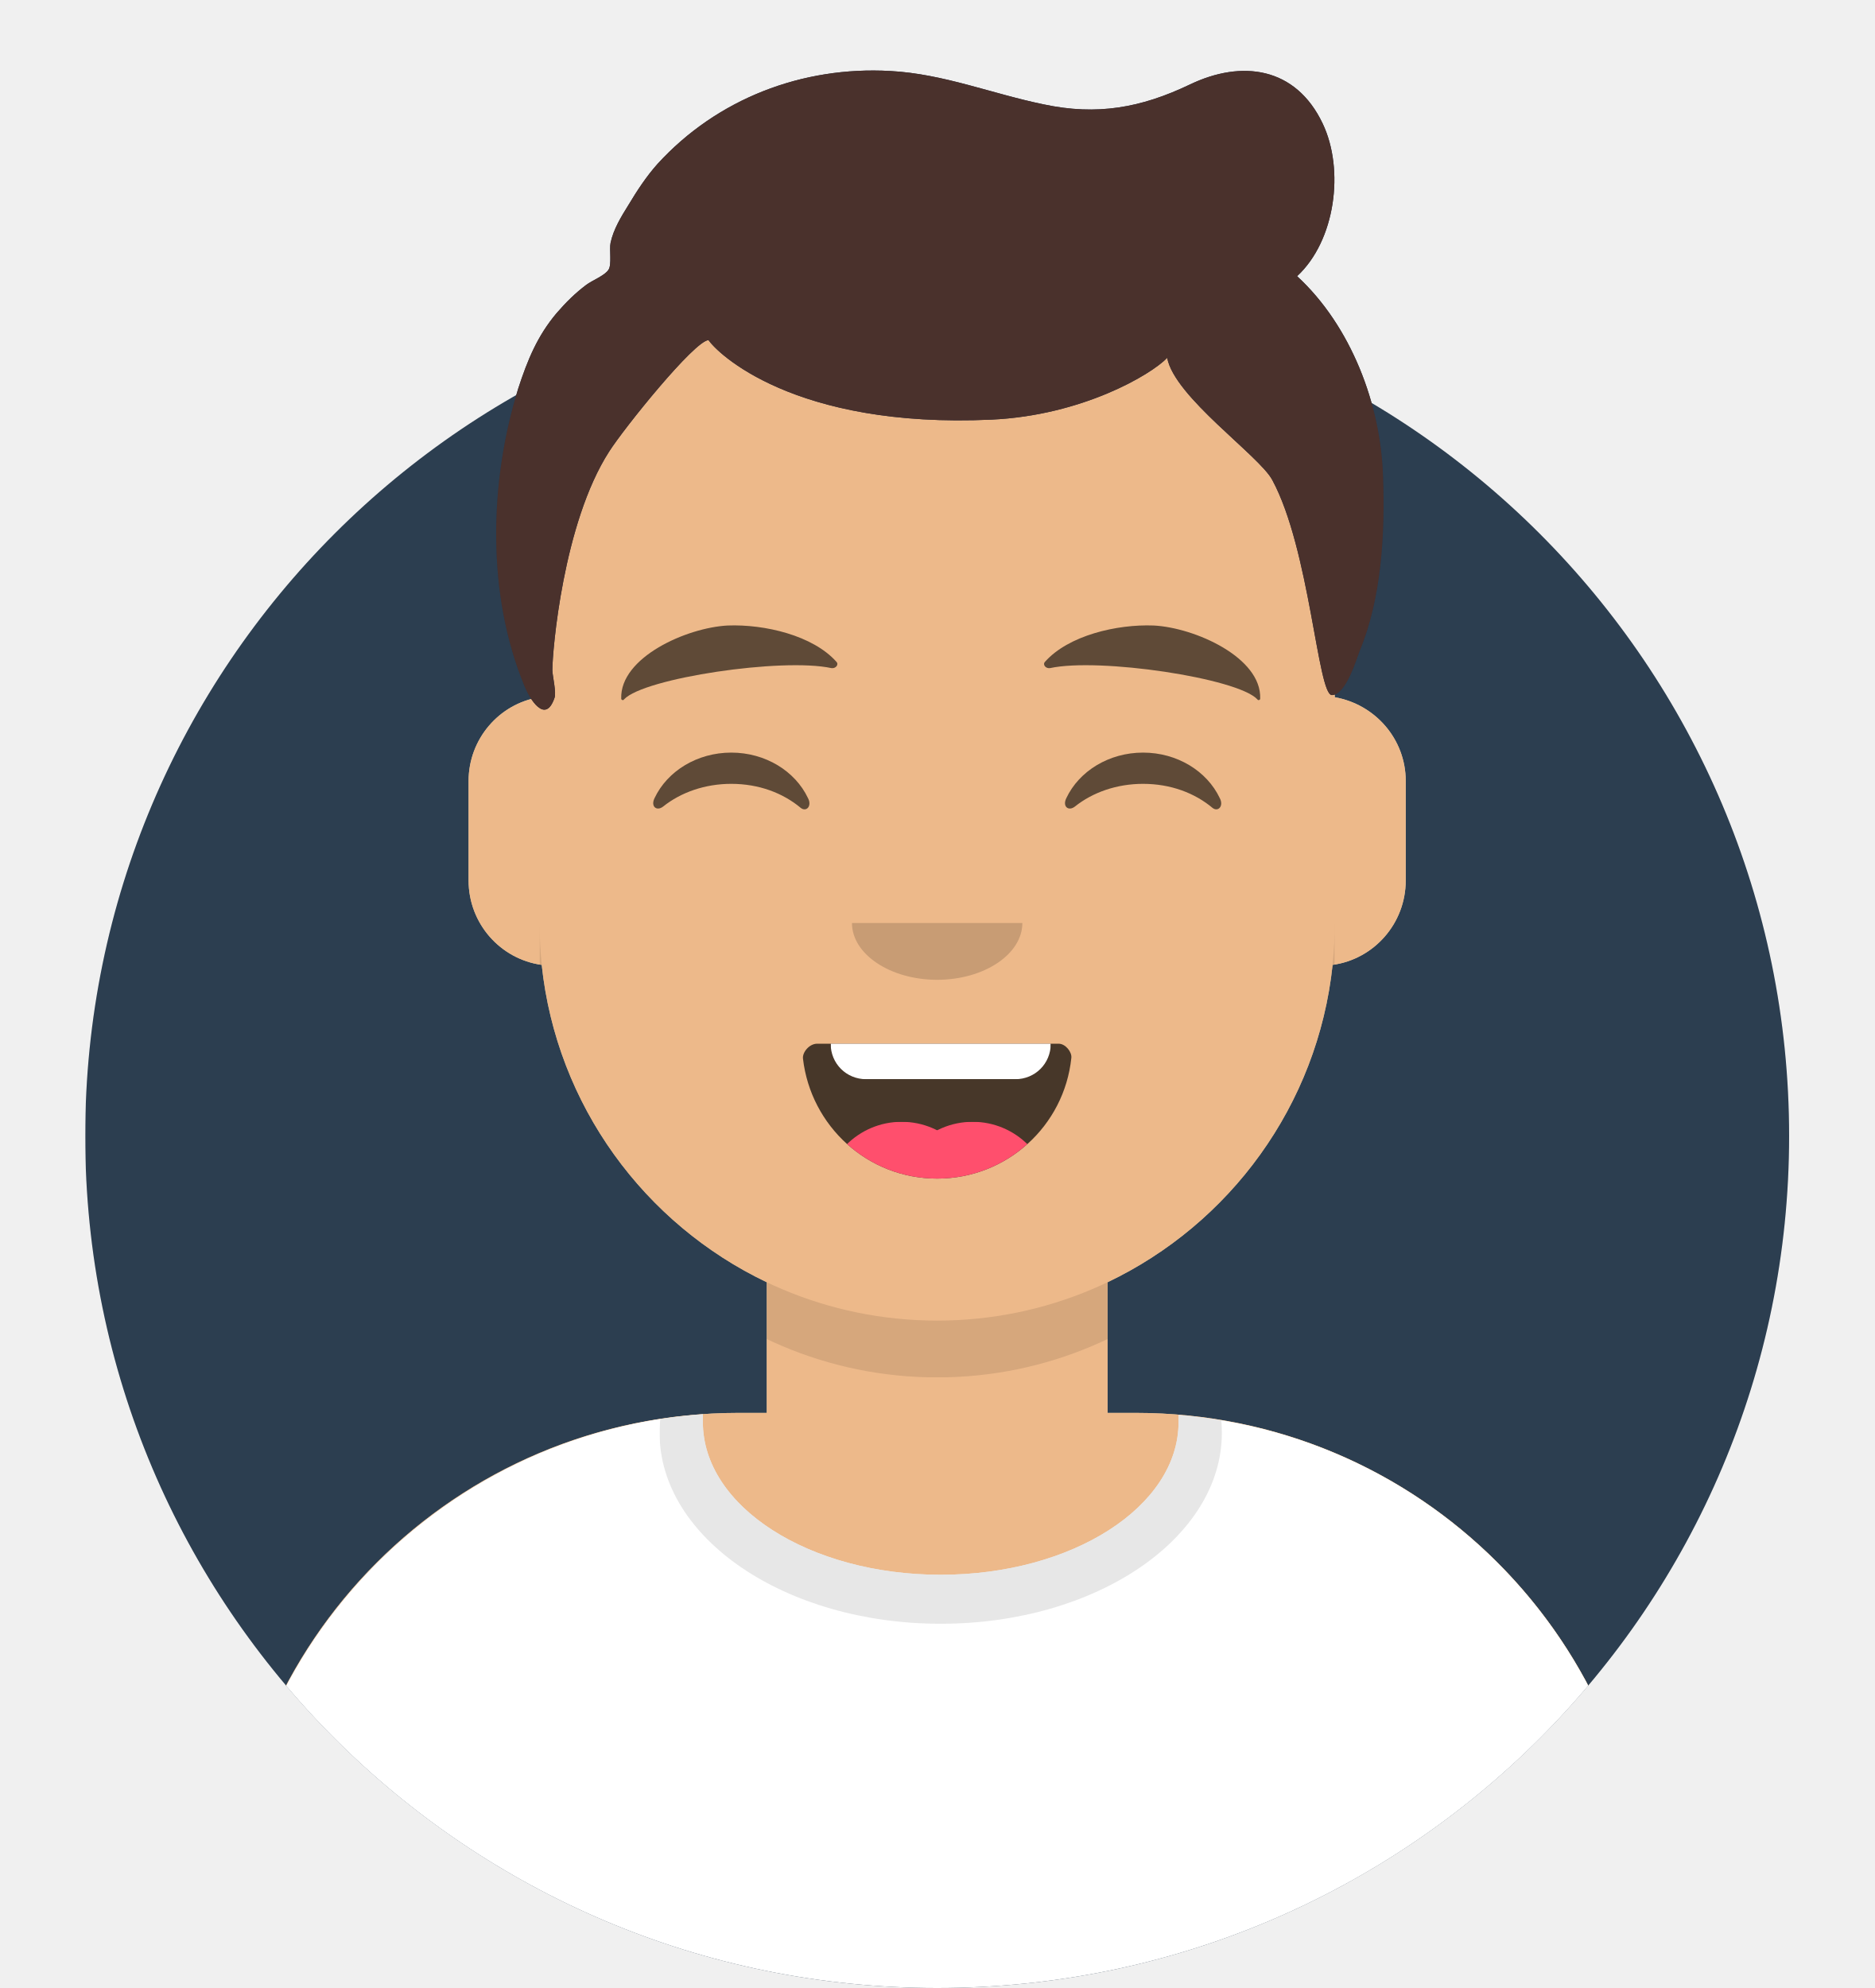
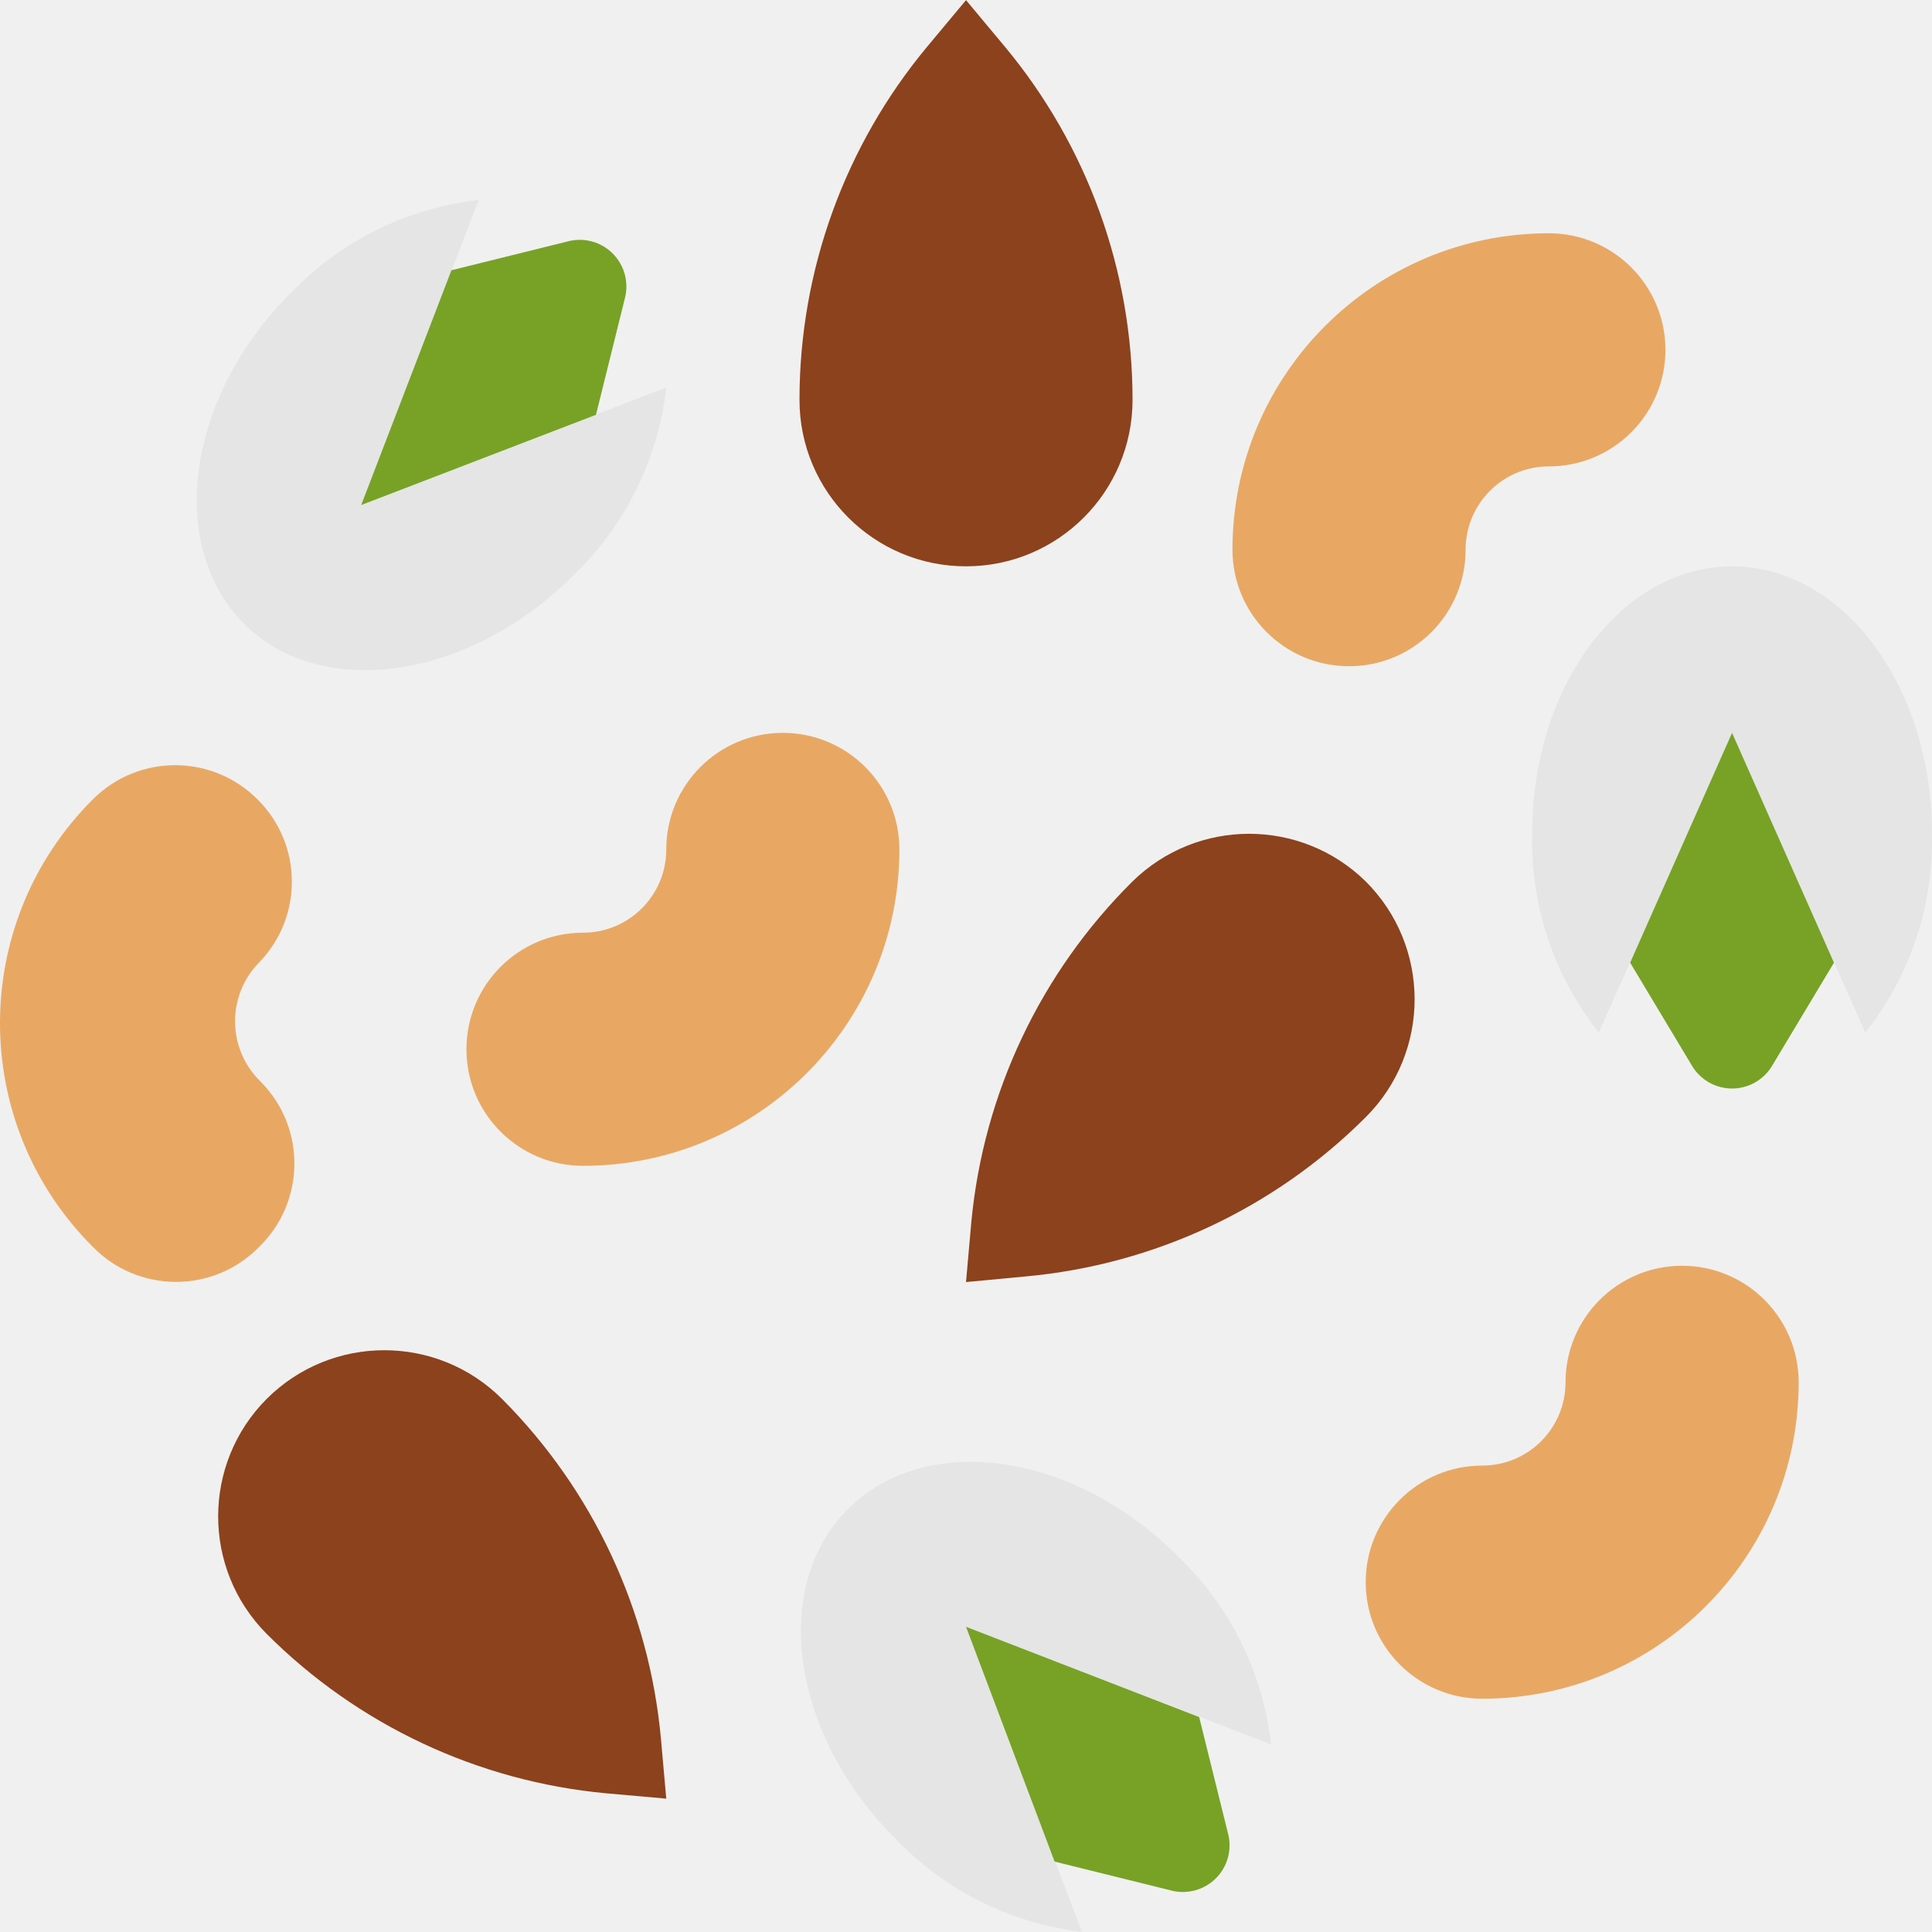
- <svg xmlns="http://www.w3.org/2000/svg" version="1.1" id="Layer_1" x="0px" y="0px" viewBox="0 0 264 280" style="enable-background:new 0 0 264 280;" xml:space="preserve">
-   <style type="text/css">
- 	.st0{fill-rule:evenodd;clip-rule:evenodd;fill:#E6E6E6;}
- 	.st1{filter:url(#Adobe_OpacityMaskFilter);}
- 	.st2{fill-rule:evenodd;clip-rule:evenodd;fill:#FFFFFF;}
- 	.st3{mask:url(#mask-2_1_);}
- 	.st4{fill-rule:evenodd;clip-rule:evenodd;fill:#2C3E50;}
- 	.st5{filter:url(#Adobe_OpacityMaskFilter_1_);}
- 	.st6{mask:url(#mask-4_1_);}
- 	.st7{fill-rule:evenodd;clip-rule:evenodd;fill:#D0C6AC;}
- 	.st8{filter:url(#Adobe_OpacityMaskFilter_2_);}
- 	.st9{mask:url(#mask-6_1_);}
- 	.st10{fill-rule:evenodd;clip-rule:evenodd;fill:#EDB98A;}
- 	.st11{filter:url(#Adobe_OpacityMaskFilter_3_);}
- 	.st12{mask:url(#mask-6_2_);fill-rule:evenodd;clip-rule:evenodd;fill-opacity:0.1;}
- 	.st13{filter:url(#Adobe_OpacityMaskFilter_4_);}
- 	.st14{mask:url(#react-mask-952_1_);}
- 	.st15{filter:url(#Adobe_OpacityMaskFilter_5_);}
- 	.st16{opacity:0.6;mask:url(#react-mask-952_2_);}
- 	.st17{fill-rule:evenodd;clip-rule:evenodd;fill-opacity:0.16;}
- 	.st18{fill-rule:evenodd;clip-rule:evenodd;fill-opacity:0.7;}
- 	.st19{filter:url(#Adobe_OpacityMaskFilter_6_);}
- 	.st20{mask:url(#react-mask-934_1_);fill-rule:evenodd;clip-rule:evenodd;fill:#FFFFFF;}
- 	.st21{filter:url(#Adobe_OpacityMaskFilter_7_);}
- 	.st22{mask:url(#react-mask-934_2_);}
- 	.st23{fill-rule:evenodd;clip-rule:evenodd;fill:#FF4F6D;}
- 	.st24{fill-rule:evenodd;clip-rule:evenodd;fill-opacity:0.6;}
- 	.st25{filter:url(#Adobe_OpacityMaskFilter_8_);}
- 	.st26{mask:url(#react-mask-925_1_);}
- 	.st27{fill-rule:evenodd;clip-rule:evenodd;fill:#28354B;}
- 	.st28{filter:url(#Adobe_OpacityMaskFilter_9_);}
- 	.st29{mask:url(#react-mask-924_1_);}
- 	.st30{fill-rule:evenodd;clip-rule:evenodd;fill:#4A312C;}
- </style>
+ <svg xmlns="http://www.w3.org/2000/svg" version="1.1" id="Capa_1" x="0px" y="0px" viewBox="0 0 512.006 512.006" style="enable-background:new 0 0 512.006 512.006;" xml:space="preserve">
+   <path style="fill:#8C421C;" d="M256.008,150.085L256.008,150.085c-24.37,0-44.133-19.763-44.133-44.133l0,0  c0-34.22,11.995-67.355,33.894-93.649l10.239-12.269l10.239,12.269c21.899,26.294,33.894,59.429,33.894,93.649l0,0  C300.14,130.322,280.387,150.085,256.008,150.085z" />
+   <path style="fill:#E8A864;" d="M441.365,92.712L441.365,92.712c0-17.062-13.831-30.893-30.893-30.893l0,0  c-46.313,0-83.852,37.539-83.852,83.852l0,0c0,17.062,13.831,30.893,30.893,30.893l0,0c17.062,0,30.893-13.831,30.893-30.893l0,0  c0-12.189,9.877-22.066,22.066-22.066l0,0C427.534,123.605,441.365,109.774,441.365,92.712z" />
+   <path style="fill:#E5E5E5;" d="M95.718,133.844l31.158-80.851c-19.003,2.145-36.657,10.892-49.87,24.714  c-27.627,27.539-32.835,66.64-12.534,87.383s59.844,15.093,87.383-12.534c13.822-13.213,22.569-30.866,24.714-49.87L95.718,133.844z  " />
+   <path style="fill:#77A226;" d="M157.945,109.924l7.679-30.981c1.668-6.62-2.339-13.337-8.959-15.005  c-1.986-0.503-4.06-0.503-6.046,0l-30.981,7.679l-23.92,62.227L157.945,109.924z" />
+   <path style="fill:#8C421C;" d="M361.926,233.584L361.926,233.584c17.256,17.212,17.291,45.156,0.079,62.412  c-0.026,0.026-0.053,0.053-0.079,0.079l0,0c-24.158,24.149-56.013,39.075-90.031,42.191l-15.888,1.5l1.412-15.976  c3.248-34.141,18.368-66.058,42.72-90.207l0,0C317.299,216.76,344.767,216.76,361.926,233.584z" />
+   <path style="fill:#E8A864;" d="M123.61,278.069L123.61,278.069c0,17.062,13.831,30.893,30.893,30.893l0,0  c46.313,0,83.852-37.539,83.852-83.852l0,0c0-17.062-13.831-30.893-30.893-30.893l0,0c-17.062,0-30.893,13.831-30.893,30.893l0,0  c0,12.189-9.877,22.066-22.066,22.066l0,0C137.441,247.176,123.61,261.008,123.61,278.069z" />
+   <path style="fill:#8C421C;" d="M70.651,370.748L70.651,370.748c17.229-17.229,45.174-17.229,62.403,0l0,0  c24.105,24.176,39.004,56.031,42.103,90.031l1.412,15.888l-15.888-1.412c-34.026-3.151-65.881-18.103-90.031-42.279l0,0  C53.536,415.763,53.536,387.959,70.651,370.748z" />
  <g>
-     <g transform="translate(-825, -1100)">
-       <g transform="translate(825, 1100)">
-         <g id="Circle" transform="translate(12, 40)">
-           <g id="Circle-Background">
-             <circle class="st0" cx="120" cy="120" r="120" />
-           </g>
-           <defs>
-             <filter id="Adobe_OpacityMaskFilter" filterUnits="userSpaceOnUse" x="0" y="0" width="240" height="240">
-               <feColorMatrix type="matrix" values="1 0 0 0 0  0 1 0 0 0  0 0 1 0 0  0 0 0 1 0" />
-             </filter>
-           </defs>
-           <mask maskUnits="userSpaceOnUse" x="0" y="0" width="240" height="240" id="mask-2_1_">
-             <g class="st1">
-               <circle id="path-1_1_" class="st2" cx="120" cy="120" r="120" />
-             </g>
-           </mask>
-           <g class="st3">
-             <rect class="st4" width="240" height="240" />
-           </g>
-         </g>
-         <g id="Mask">
- 			</g>
-         <defs>
-           <filter id="Adobe_OpacityMaskFilter_1_" filterUnits="userSpaceOnUse" x="-1" y="0" width="265" height="280">
-             <feColorMatrix type="matrix" values="1 0 0 0 0  0 1 0 0 0  0 0 1 0 0  0 0 0 1 0" />
-           </filter>
-         </defs>
-         <mask maskUnits="userSpaceOnUse" x="-1" y="0" width="265" height="280" id="mask-4_1_">
-           <g class="st5">
-             <path id="path-3_1_" class="st2" d="M12,160c0,66.3,53.7,120,120,120s120-53.7,120-120h12V0H0v160H12z" />
-           </g>
-         </mask>
-         <g id="Avataaar" class="st6">
-           <g id="Body" transform="translate(32, 36)">
-             <g>
-               <path class="st7" d="M124,144.6V163h4l0,0c39.8,0,72,32.2,72,72v9H0v-9c0-39.8,32.2-72,72-72l0,0h4v-18.4        c-17.2-8.2-29.6-24.9-31.7-44.7C38.5,99.1,34,94.1,34,88V74c0-5.9,4.3-10.9,10-11.8V56l0,0c0-30.9,25.1-56,56-56l0,0l0,0        c30.9,0,56,25.1,56,56v6.2c5.7,1,10,5.9,10,11.8v14c0,6.1-4.5,11.1-10.3,11.9C153.6,119.7,141.2,136.4,124,144.6z" />
-             </g>
-             <defs>
-               <filter id="Adobe_OpacityMaskFilter_2_" filterUnits="userSpaceOnUse" x="-32" y="0" width="264" height="244">
-                 <feColorMatrix type="matrix" values="1 0 0 0 0  0 1 0 0 0  0 0 1 0 0  0 0 0 1 0" />
-               </filter>
-             </defs>
-             <mask maskUnits="userSpaceOnUse" x="-32" y="0" width="264" height="244" id="mask-6_1_">
-               <g class="st8">
-                 <path id="path-5_1_" class="st2" d="M124,144.6V163h4l0,0c39.8,0,72,32.2,72,72v9H0v-9c0-39.8,32.2-72,72-72l0,0h4v-18.4         c-17.2-8.2-29.6-24.9-31.7-44.7C38.5,99.1,34,94.1,34,88V74c0-5.9,4.3-10.9,10-11.8V56l0,0c0-30.9,25.1-56,56-56l0,0l0,0         c30.9,0,56,25.1,56,56v6.2c5.7,1,10,5.9,10,11.8v14c0,6.1-4.5,11.1-10.3,11.9C153.6,119.7,141.2,136.4,124,144.6z" />
-               </g>
-             </mask>
-             <g class="st9">
-               <g id="Color" transform="translate(-32, 0)">
-                 <rect class="st10" width="264" height="244" />
-               </g>
-             </g>
-             <defs>
-               <filter id="Adobe_OpacityMaskFilter_3_" filterUnits="userSpaceOnUse" x="44" y="79" width="112" height="79">
-                 <feColorMatrix type="matrix" values="1 0 0 0 0  0 1 0 0 0  0 0 1 0 0  0 0 0 1 0" />
-               </filter>
-             </defs>
-             <mask maskUnits="userSpaceOnUse" x="44" y="79" width="112" height="79" id="mask-6_2_">
-               <g class="st11">
-                 <path id="path-5_2_" class="st2" d="M124,144.6V163h4l0,0c39.8,0,72,32.2,72,72v9H0v-9c0-39.8,32.2-72,72-72l0,0h4v-18.4         c-17.2-8.2-29.6-24.9-31.7-44.7C38.5,99.1,34,94.1,34,88V74c0-5.9,4.3-10.9,10-11.8V56l0,0c0-30.9,25.1-56,56-56l0,0l0,0         c30.9,0,56,25.1,56,56v6.2c5.7,1,10,5.9,10,11.8v14c0,6.1-4.5,11.1-10.3,11.9C153.6,119.7,141.2,136.4,124,144.6z" />
-               </g>
-             </mask>
-             <path id="Neck-Shadow" class="st12" d="M156,79v23c0,30.9-25.1,56-56,56s-56-25.1-56-56V79v15c0,30.9,25.1,56,56,56       s56-25.1,56-56V79z" />
-           </g>
-           <g transform="translate(0, 170)">
-             <g id="Clothes">
-               <path class="st0" d="M166,29.3c37,3,66,34,66,71.8v8.9H32v-8.9C32,63,61.6,31.8,99,29.2c0,0.4,0,0.7,0,1.1        c0,11.9,15,21.5,33.5,21.5S166,42.2,166,30.3C166,30,166,29.6,166,29.3z" />
-             </g>
-             <defs>
-               <filter id="Adobe_OpacityMaskFilter_4_" filterUnits="userSpaceOnUse" x="0" y="0" width="264" height="110">
-                 <feColorMatrix type="matrix" values="1 0 0 0 0  0 1 0 0 0  0 0 1 0 0  0 0 0 1 0" />
-               </filter>
-             </defs>
-             <mask maskUnits="userSpaceOnUse" x="0" y="0" width="264" height="110" id="react-mask-952_1_">
-               <g class="st13">
-                 <path id="react-path-951_1_" class="st2" d="M166,29.3c37,3,66,34,66,71.8v8.9H32v-8.9C32,63,61.6,31.8,99,29.2         c0,0.4,0,0.7,0,1.1c0,11.9,15,21.5,33.5,21.5S166,42.2,166,30.3C166,30,166,29.6,166,29.3z" />
-               </g>
-             </mask>
-             <g class="st14">
-               <rect class="st2" width="264" height="110" />
-             </g>
-             <defs>
-               <filter id="Adobe_OpacityMaskFilter_5_" filterUnits="userSpaceOnUse" x="92.9" y="4.9" width="79.3" height="53.8">
-                 <feColorMatrix type="matrix" values="1 0 0 0 0  0 1 0 0 0  0 0 1 0 0  0 0 0 1 0" />
-               </filter>
-             </defs>
-             <mask maskUnits="userSpaceOnUse" x="92.9" y="4.9" width="79.3" height="53.8" id="react-mask-952_2_">
-               <g class="st15">
-                 <path id="react-path-951_2_" class="st2" d="M166,29.3c37,3,66,34,66,71.8v8.9H32v-8.9C32,63,61.6,31.8,99,29.2         c0,0.4,0,0.7,0,1.1c0,11.9,15,21.5,33.5,21.5S166,42.2,166,30.3C166,30,166,29.6,166,29.3z" />
-               </g>
-             </mask>
-             <g id="Shadowy" class="st16">
-               <g transform="translate(92, 4)">
-                 <ellipse class="st17" cx="40.5" cy="27.8" rx="39.6" ry="26.9" />
-               </g>
-             </g>
-           </g>
-           <g id="Face" transform="translate(76, 82)">
-             <g transform="translate(2, 52)">
-               <g id="Mouth">
-                 <path class="st18" d="M35.1,15.1C36.2,24.6,44.2,32,54,32c9.8,0,17.9-7.4,18.9-17c0.1-0.8-0.8-2-1.8-2c-14.9,0-26.3,0-34,0         C36,13,35,14.2,35.1,15.1z" />
-               </g>
-               <defs>
-                 <filter id="Adobe_OpacityMaskFilter_6_" filterUnits="userSpaceOnUse" x="39" y="2" width="31" height="16">
-                   <feColorMatrix type="matrix" values="1 0 0 0 0  0 1 0 0 0  0 0 1 0 0  0 0 0 1 0" />
-                 </filter>
-               </defs>
-               <mask maskUnits="userSpaceOnUse" x="39" y="2" width="31" height="16" id="react-mask-934_1_">
-                 <g class="st19">
-                   <path id="react-path-933_1_" class="st2" d="M35.1,15.1C36.2,24.6,44.2,32,54,32c9.8,0,17.9-7.4,18.9-17          c0.1-0.8-0.8-2-1.8-2c-14.9,0-26.3,0-34,0C36,13,35,14.2,35.1,15.1z" />
-                 </g>
-               </mask>
-               <path id="Teeth" class="st20" d="M44,2h21c2.8,0,5,2.2,5,5v6c0,2.8-2.2,5-5,5H44c-2.8,0-5-2.2-5-5V7C39,4.2,41.2,2,44,2z" />
-               <defs>
-                 <filter id="Adobe_OpacityMaskFilter_7_" filterUnits="userSpaceOnUse" x="38" y="24" width="32" height="22">
-                   <feColorMatrix type="matrix" values="1 0 0 0 0  0 1 0 0 0  0 0 1 0 0  0 0 0 1 0" />
-                 </filter>
-               </defs>
-               <mask maskUnits="userSpaceOnUse" x="38" y="24" width="32" height="22" id="react-mask-934_2_">
-                 <g class="st21">
-                   <path id="react-path-933_2_" class="st2" d="M35.1,15.1C36.2,24.6,44.2,32,54,32c9.8,0,17.9-7.4,18.9-17          c0.1-0.8-0.8-2-1.8-2c-14.9,0-26.3,0-34,0C36,13,35,14.2,35.1,15.1z" />
-                 </g>
-               </mask>
-               <g id="Tongue" class="st22">
-                 <g transform="translate(38, 24)">
-                   <circle class="st23" cx="11" cy="11" r="11" />
-                   <circle class="st23" cx="21" cy="11" r="11" />
-                 </g>
-               </g>
-             </g>
-             <g transform="translate(28, 40)">
-               <path id="Nose" class="st17" d="M16,8c0,4.4,5.4,8,12,8l0,0c6.6,0,12-3.6,12-8" />
-             </g>
-             <g transform="translate(0, 8)">
-               <path id="Squint" class="st24" d="M16.2,22.4C18,18.6,22.2,16,27,16c4.8,0,9,2.6,10.8,6.4c0.6,1.1-0.2,2-1,1.4        c-2.5-2.1-5.9-3.4-9.8-3.4c-3.7,0-7.1,1.2-9.6,3.2C16.5,24.3,15.6,23.6,16.2,22.4z" />
-               <path class="st24" d="M74.2,22.4C76,18.6,80.2,16,85,16c4.8,0,9,2.6,10.8,6.4c0.6,1.1-0.2,2-1,1.4c-2.5-2.1-5.9-3.4-9.8-3.4        c-3.7,0-7.1,1.2-9.6,3.2C74.5,24.3,73.6,23.6,74.2,22.4z" />
-             </g>
-             <g>
-               <path id="Eyebrow" class="st24" d="M26.5,6.1c-5.8,0.3-15.2,4.5-15,10.3c0,0.2,0.3,0.3,0.4,0.1c2.8-3,22.3-5.9,29.2-4.4        c0.6,0.1,1.1-0.5,0.7-0.9C38.5,7.5,31.7,5.9,26.5,6.1" />
-               <path class="st24" d="M86.5,6.1c5.8,0.3,15.2,4.5,15,10.3c0,0.2-0.3,0.3-0.4,0.1c-2.8-3-22.3-5.9-29.2-4.4        c-0.6,0.1-1.1-0.5-0.7-0.9C74.5,7.5,81.3,5.9,86.5,6.1" />
-             </g>
-           </g>
-           <g id="Top">
-             <defs>
-               <filter id="Adobe_OpacityMaskFilter_8_" filterUnits="userSpaceOnUse" x="-1" y="0" width="264" height="280">
-                 <feColorMatrix type="matrix" values="1 0 0 0 0  0 1 0 0 0  0 0 1 0 0  0 0 0 1 0" />
-               </filter>
-             </defs>
-             <mask maskUnits="userSpaceOnUse" x="-1" y="0" width="264" height="280" id="react-mask-925_1_">
-               <g class="st25">
-                 <rect id="react-path-927_1_" class="st2" width="264" height="280" />
-               </g>
-             </mask>
-             <g class="st26">
-               <g transform="translate(-1, 0)">
-                 <g id="Short-Hair">
-                   <path class="st27" d="M183.7,38.9c5.4-5,6.7-15,3.6-21.5c-3.8-8-11.4-9-18.7-5.5c-6.9,3.3-13.1,4.4-20.6,2.8          c-7.3-1.5-14.1-4.3-21.6-4.7C114,9.3,102,13.9,93.6,23.1c-1.6,1.8-2.9,3.8-4.1,5.8c-1,1.6-2.1,3.4-2.5,5.3          c-0.2,0.9,0.2,3.1-0.3,3.8c-0.5,0.8-2.3,1.5-3.1,2.1c-1.6,1.2-2.9,2.5-4.2,4c-2.7,3.2-4.1,6.6-5.4,10.6          c-4.1,13.2-4.5,29,0.9,42c0.7,1.7,2.9,5.4,4.2,1.6c0.3-0.7-0.3-3.2-0.3-3.9c0-2.7,1.5-20.7,8-30.8c2.1-3.3,12-15.6,14-15.7          c1.1,1.7,11.9,12.5,39.9,11.2c12.7-0.6,22.4-6.3,24.7-8.7c1,5.5,13,13.8,14.8,17.2c5.3,9.8,6.4,30.3,8.4,30.3          s3.5-5.2,3.9-6.2c3.1-7.4,3.6-16.6,3.3-24.6C195.5,57,191.3,45.9,183.7,38.9z" />
-                 </g>
-                 <defs>
-                   <filter id="Adobe_OpacityMaskFilter_9_" filterUnits="userSpaceOnUse" x="0" y="0" width="264" height="280">
-                     <feColorMatrix type="matrix" values="1 0 0 0 0  0 1 0 0 0  0 0 1 0 0  0 0 0 1 0" />
-                   </filter>
-                 </defs>
-                 <mask maskUnits="userSpaceOnUse" x="0" y="0" width="264" height="280" id="react-mask-924_1_">
-                   <g class="st28">
-                     <path id="react-path-926_1_" class="st2" d="M183.7,38.9c5.4-5,6.7-15,3.6-21.5c-3.8-8-11.4-9-18.7-5.5           c-6.9,3.3-13.1,4.4-20.6,2.8c-7.3-1.5-14.1-4.3-21.6-4.7C114,9.3,102,13.9,93.6,23.1c-1.6,1.8-2.9,3.8-4.1,5.8           c-1,1.6-2.1,3.4-2.5,5.3c-0.2,0.9,0.2,3.1-0.3,3.8c-0.5,0.8-2.3,1.5-3.1,2.1c-1.6,1.2-2.9,2.5-4.2,4           c-2.7,3.2-4.1,6.6-5.4,10.6c-4.1,13.2-4.5,29,0.9,42c0.7,1.7,2.9,5.4,4.2,1.6c0.3-0.7-0.3-3.2-0.3-3.9           c0-2.7,1.5-20.7,8-30.8c2.1-3.3,12-15.6,14-15.7c1.1,1.7,11.9,12.5,39.9,11.2c12.7-0.6,22.4-6.3,24.7-8.7           c1,5.5,13,13.8,14.8,17.2c5.3,9.8,6.4,30.3,8.4,30.3s3.5-5.2,3.9-6.2c3.1-7.4,3.6-16.6,3.3-24.6           C195.5,57,191.3,45.9,183.7,38.9z" />
-                   </g>
-                 </mask>
-                 <g class="st29">
-                   <g transform="translate(0, 0) ">
-                     <rect class="st30" width="264" height="280" />
-                   </g>
-                 </g>
-               </g>
-             </g>
-           </g>
-         </g>
-       </g>
-     </g>
+     <path style="fill:#E8A864;" d="M361.926,419.294L361.926,419.294c0,17.062,13.831,30.893,30.893,30.893l0,0   c46.313,0,83.852-37.539,83.852-83.852l0,0l0,0c0-17.062-13.831-30.893-30.893-30.893l0,0c-17.062,0-30.893,13.831-30.893,30.893   l0,0c0,12.189-9.877,22.066-22.066,22.066l0,0C375.757,388.401,361.926,402.232,361.926,419.294z" />
+     <path style="fill:#E8A864;" d="M68.268,211.87L68.268,211.87c-11.995-12.066-31.502-12.119-43.568-0.124   c-0.044,0.044-0.088,0.088-0.124,0.124l0,0c-32.738,32.693-32.773,85.723-0.079,118.461c0.026,0.026,0.053,0.053,0.079,0.079l0,0   c11.872,12.189,31.369,12.445,43.559,0.574c0.194-0.185,0.38-0.38,0.574-0.574l0,0c12.189-11.872,12.445-31.369,0.574-43.559   c-0.185-0.194-0.38-0.38-0.574-0.574l0,0c-8.544-8.659-8.544-22.587,0-31.246l0,0C80.404,242.949,80.201,223.707,68.268,211.87z" />
  </g>
+   <path style="fill:#E5E5E5;" d="M459.018,194.217l35.306,79.439c11.916-15.032,18.165-33.779,17.653-52.959  c0-39.013-23.743-70.612-52.959-70.612s-52.959,31.599-52.959,70.612c-0.512,19.18,5.737,37.928,17.653,52.959L459.018,194.217z" />
+   <path style="fill:#77A226;" d="M432.009,255.12l16.417,27.362c3.513,5.852,11.104,7.741,16.956,4.228  c1.73-1.042,3.186-2.489,4.228-4.228l16.417-27.362l-27.009-60.903L432.009,255.12z" />
+   <path style="fill:#E5E5E5;" d="M256.008,431.121l80.851,31.158c-2.145-19.003-10.892-36.657-24.714-49.87  c-27.539-27.627-66.64-33.188-87.383-12.534c-20.742,20.654-15.093,59.844,12.534,87.383c13.099,13.734,30.584,22.472,49.428,24.714  L256.008,431.121z" />
+   <path style="fill:#77A226;" d="M279.486,493.348l30.981,7.679c6.62,1.668,13.337-2.339,15.005-8.959c0.503-1.986,0.503-4.06,0-6.046  l-7.679-30.981l-61.786-23.92L279.486,493.348z" />
+   <g>
+ </g>
+   <g>
+ </g>
+   <g>
+ </g>
+   <g>
+ </g>
+   <g>
+ </g>
+   <g>
+ </g>
+   <g>
+ </g>
+   <g>
+ </g>
+   <g>
+ </g>
+   <g>
+ </g>
+   <g>
+ </g>
+   <g>
+ </g>
+   <g>
+ </g>
+   <g>
+ </g>
+   <g>
+ </g>
</svg>
